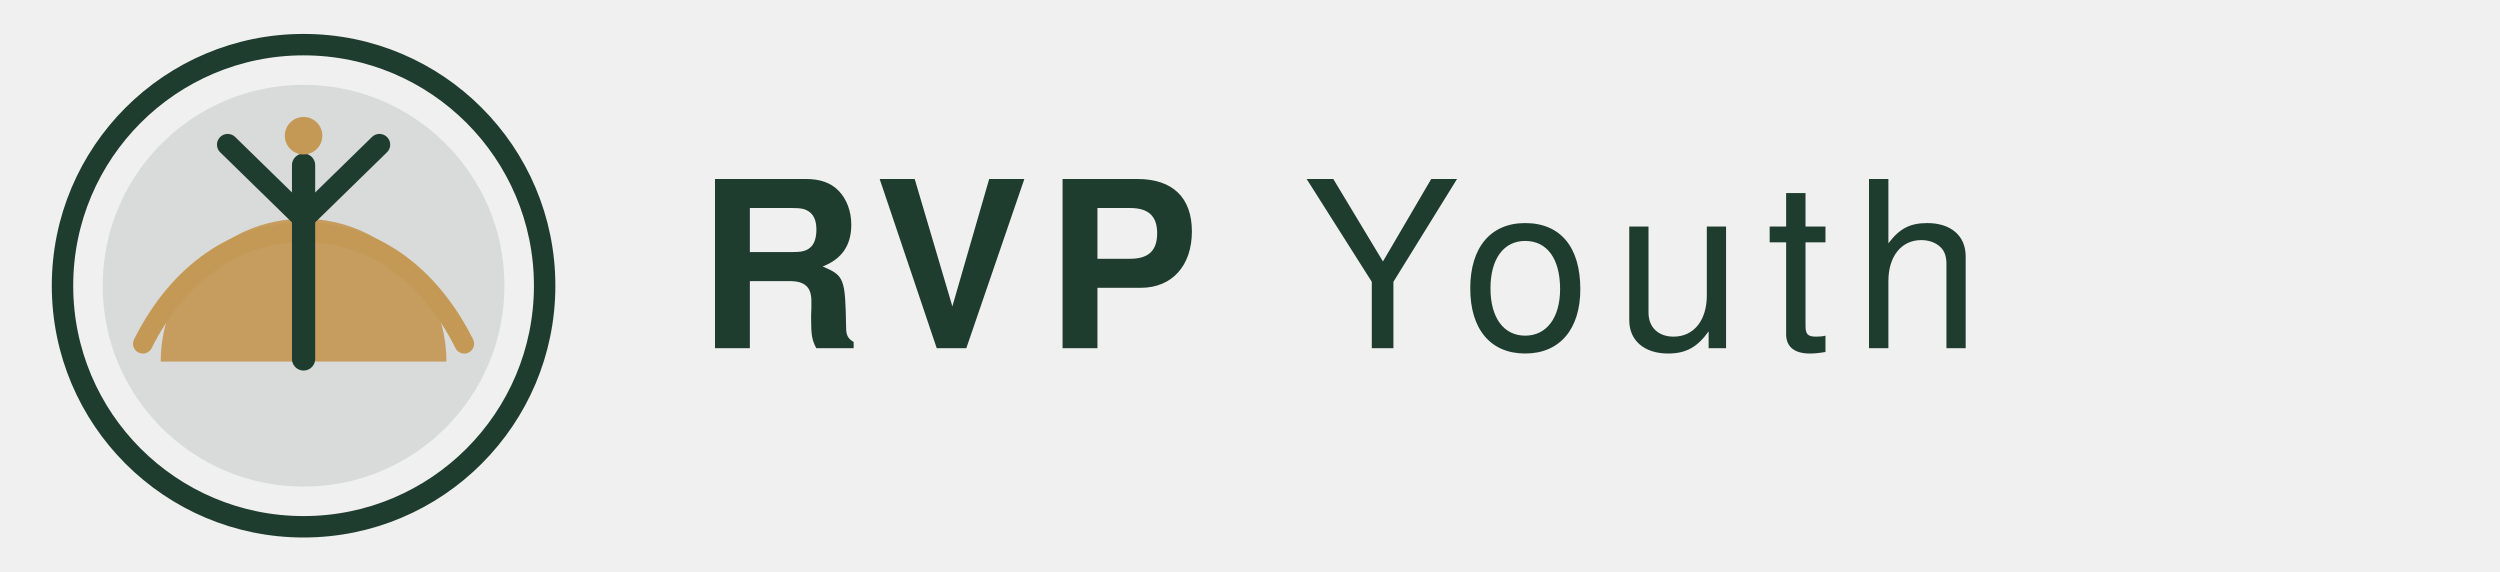
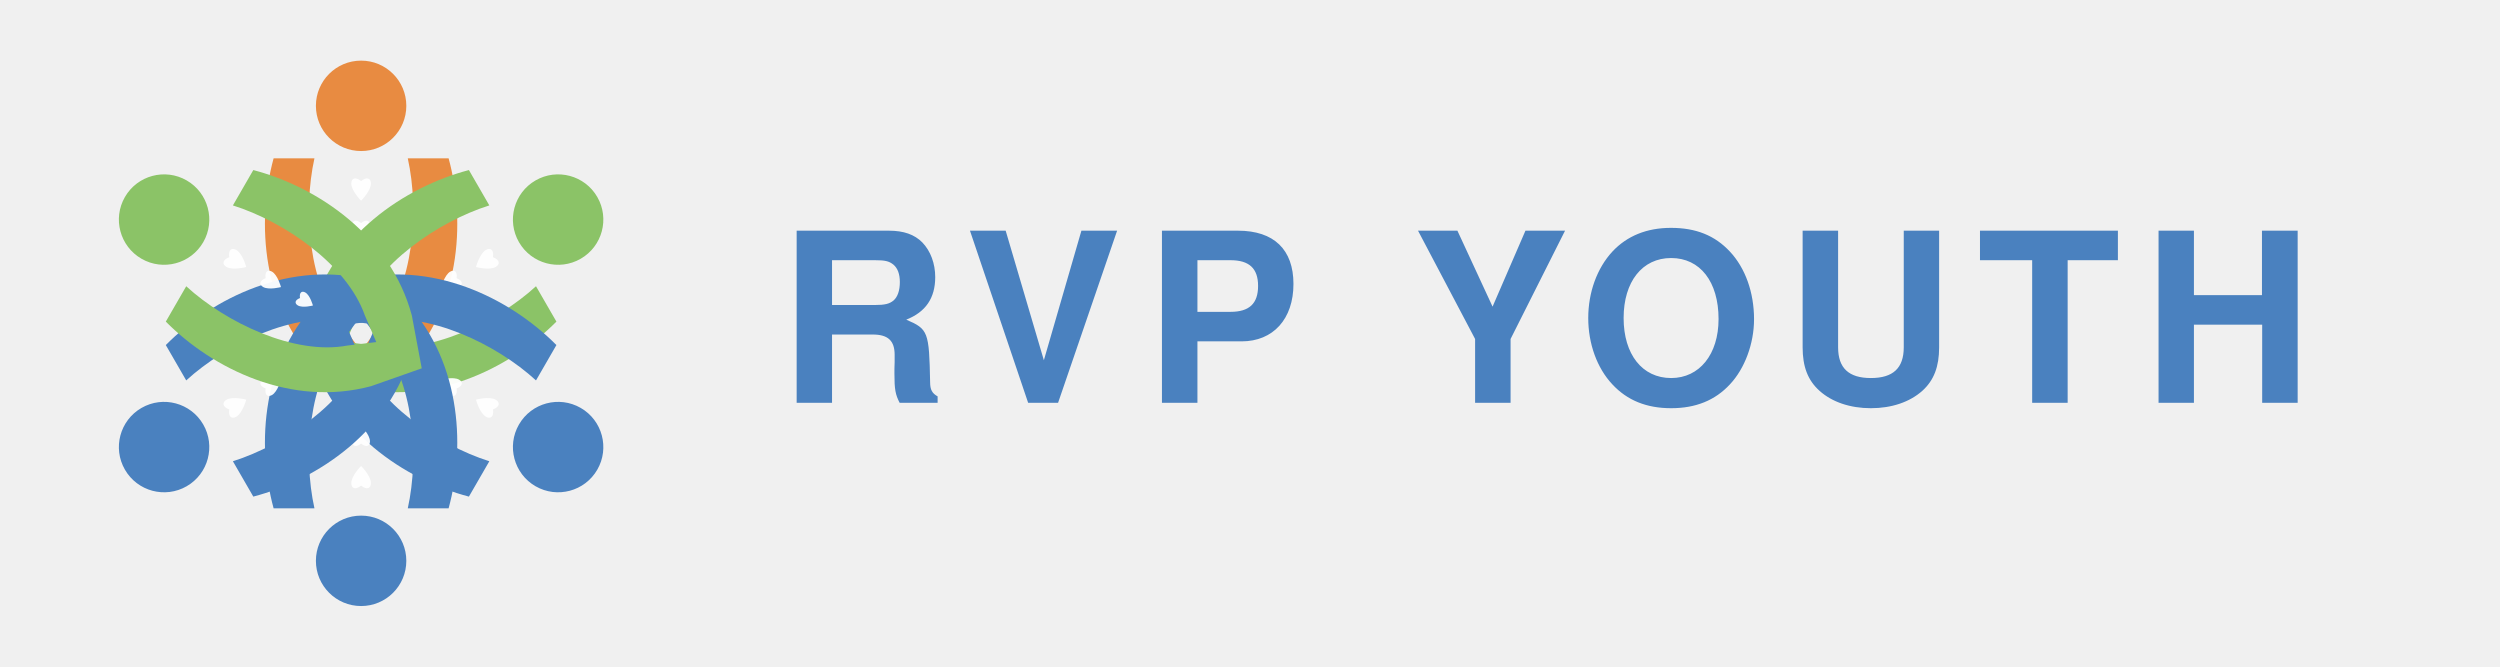
- <svg xmlns="http://www.w3.org/2000/svg" viewBox="0 0 280 64" role="img" aria-label="RVP Youth">
-   <g transform="translate(2 0)">
-     <circle cx="32" cy="32" r="27" fill="none" stroke="#1f3d2e" stroke-width="2.4" />
-     <circle cx="32" cy="32" r="22.5" fill="#1f3d2e" opacity="0.12" />
-     <path d="M14 38.5 C18 30.5 24.5 26 32 26 C39.5 26 46 30.5 50 38.5" fill="none" stroke="#c49855" stroke-width="2.2" stroke-linecap="round" />
-     <path d="M16 40.5 A16 16 0 0 1 48 40.5" fill="#c49855" opacity="0.92" />
-     <path d="M32 40.2 V18.5" stroke="#1f3d2e" stroke-width="2.6" stroke-linecap="round" />
-     <path d="M32 24.5 L23.5 16.2" stroke="#1f3d2e" stroke-width="2.4" stroke-linecap="round" />
-     <path d="M32 24.5 L40.5 16.2" stroke="#1f3d2e" stroke-width="2.4" stroke-linecap="round" />
-     <circle cx="32" cy="15.2" r="2.1" fill="#c49855" />
+ <svg xmlns="http://www.w3.org/2000/svg" viewBox="0 0 360 96" role="img" aria-label="RVP Youth">
+   <g transform="translate(52 48) scale(0.42) rotate(0)">
+     <g fill="#E88B41">
+       <circle cx="0" cy="-78" r="15.5" />
+       <path d="M-30,-60 C-36,-38 -34,-8 -14,12 L0,24 L14,12 C34,-8 36,-38 30,-60                L16,-60 C20,-42 18,-16 6,-2 L0,6 L-6,-2 C-18,-16 -20,-42 -16,-60 Z" />
+       <g fill="#ffffff" opacity="0.95">
+         <path transform="translate(0 -48) scale(0.42)" d="M0,6 C0,6 -8,-2 -8,-8 C-8,-12 -5,-14 0,-10 C5,-14 8,-12 8,-8 C8,-2 0,6 0,6Z" />
+         <path transform="translate(0 -34) scale(0.38)" d="M0,6 C0,6 -8,-2 -8,-8 C-8,-12 -5,-14 0,-10 C5,-14 8,-12 8,-8 C8,-2 0,6 0,6Z" />
+         <path transform="translate(0 -21) scale(0.32)" d="M0,6 C0,6 -8,-2 -8,-8 C-8,-12 -5,-14 0,-10 C5,-14 8,-12 8,-8 C8,-2 0,6 0,6Z" />
+       </g>
+     </g>
  </g>
-   <text x="78" y="39" fill="#1f3d2e" font-family="ui-sans-serif, system-ui, 'Segoe UI', Helvetica, Arial, sans-serif" font-size="26" font-weight="700" letter-spacing="1.8">RVP</text>
-   <text x="146" y="39" fill="#1f3d2e" font-family="ui-sans-serif, system-ui, 'Segoe UI', Helvetica, Arial, sans-serif" font-size="26" font-weight="500" letter-spacing="2.6">Youth</text>
+   <g transform="translate(52 48) scale(0.42) rotate(60)">
+     <g fill="#8BC367">
+       <circle cx="0" cy="-78" r="15.5" />
+       <path d="M-30,-60 C-36,-38 -34,-8 -14,12 L0,24 L14,12 C34,-8 36,-38 30,-60                L16,-60 C20,-42 18,-16 6,-2 L0,6 L-6,-2 C-18,-16 -20,-42 -16,-60 Z" />
+       <g fill="#ffffff" opacity="0.95">
+         <path transform="translate(0 -48) scale(0.42)" d="M0,6 C0,6 -8,-2 -8,-8 C-8,-12 -5,-14 0,-10 C5,-14 8,-12 8,-8 C8,-2 0,6 0,6Z" />
+         <path transform="translate(0 -34) scale(0.38)" d="M0,6 C0,6 -8,-2 -8,-8 C-8,-12 -5,-14 0,-10 C5,-14 8,-12 8,-8 C8,-2 0,6 0,6Z" />
+         <path transform="translate(0 -21) scale(0.32)" d="M0,6 C0,6 -8,-2 -8,-8 C-8,-12 -5,-14 0,-10 C5,-14 8,-12 8,-8 C8,-2 0,6 0,6Z" />
+       </g>
+     </g>
+   </g>
+   <g transform="translate(52 48) scale(0.42) rotate(120)">
+     <g fill="#4A81BF">
+       <circle cx="0" cy="-78" r="15.5" />
+       <path d="M-30,-60 C-36,-38 -34,-8 -14,12 L0,24 L14,12 C34,-8 36,-38 30,-60                L16,-60 C20,-42 18,-16 6,-2 L0,6 L-6,-2 C-18,-16 -20,-42 -16,-60 Z" />
+       <g fill="#ffffff" opacity="0.95">
+         <path transform="translate(0 -48) scale(0.42)" d="M0,6 C0,6 -8,-2 -8,-8 C-8,-12 -5,-14 0,-10 C5,-14 8,-12 8,-8 C8,-2 0,6 0,6Z" />
+         <path transform="translate(0 -34) scale(0.38)" d="M0,6 C0,6 -8,-2 -8,-8 C-8,-12 -5,-14 0,-10 C5,-14 8,-12 8,-8 C8,-2 0,6 0,6Z" />
+         <path transform="translate(0 -21) scale(0.32)" d="M0,6 C0,6 -8,-2 -8,-8 C-8,-12 -5,-14 0,-10 C5,-14 8,-12 8,-8 C8,-2 0,6 0,6Z" />
+       </g>
+     </g>
+   </g>
+   <g transform="translate(52 48) scale(0.42) rotate(180)">
+     <g fill="#4A81BF">
+       <circle cx="0" cy="-78" r="15.5" />
+       <path d="M-30,-60 C-36,-38 -34,-8 -14,12 L0,24 L14,12 C34,-8 36,-38 30,-60                L16,-60 C20,-42 18,-16 6,-2 L0,6 L-6,-2 C-18,-16 -20,-42 -16,-60 Z" />
+       <g fill="#ffffff" opacity="0.95">
+         <path transform="translate(0 -48) scale(0.42)" d="M0,6 C0,6 -8,-2 -8,-8 C-8,-12 -5,-14 0,-10 C5,-14 8,-12 8,-8 C8,-2 0,6 0,6Z" />
+         <path transform="translate(0 -34) scale(0.38)" d="M0,6 C0,6 -8,-2 -8,-8 C-8,-12 -5,-14 0,-10 C5,-14 8,-12 8,-8 C8,-2 0,6 0,6Z" />
+         <path transform="translate(0 -21) scale(0.32)" d="M0,6 C0,6 -8,-2 -8,-8 C-8,-12 -5,-14 0,-10 C5,-14 8,-12 8,-8 C8,-2 0,6 0,6Z" />
+       </g>
+     </g>
+   </g>
+   <g transform="translate(52 48) scale(0.42) rotate(240)">
+     <g fill="#4A81BF">
+       <circle cx="0" cy="-78" r="15.5" />
+       <path d="M-30,-60 C-36,-38 -34,-8 -14,12 L0,24 L14,12 C34,-8 36,-38 30,-60                L16,-60 C20,-42 18,-16 6,-2 L0,6 L-6,-2 C-18,-16 -20,-42 -16,-60 Z" />
+       <g fill="#ffffff" opacity="0.95">
+         <path transform="translate(0 -48) scale(0.42)" d="M0,6 C0,6 -8,-2 -8,-8 C-8,-12 -5,-14 0,-10 C5,-14 8,-12 8,-8 C8,-2 0,6 0,6Z" />
+         <path transform="translate(0 -34) scale(0.38)" d="M0,6 C0,6 -8,-2 -8,-8 C-8,-12 -5,-14 0,-10 C5,-14 8,-12 8,-8 C8,-2 0,6 0,6Z" />
+         <path transform="translate(0 -21) scale(0.32)" d="M0,6 C0,6 -8,-2 -8,-8 C-8,-12 -5,-14 0,-10 C5,-14 8,-12 8,-8 C8,-2 0,6 0,6Z" />
+       </g>
+     </g>
+   </g>
+   <g transform="translate(52 48) scale(0.42) rotate(300)">
+     <g fill="#8BC367">
+       <circle cx="0" cy="-78" r="15.5" />
+       <path d="M-30,-60 C-36,-38 -34,-8 -14,12 L0,24 L14,12 C34,-8 36,-38 30,-60                L16,-60 C20,-42 18,-16 6,-2 L0,6 L-6,-2 C-18,-16 -20,-42 -16,-60 Z" />
+       <g fill="#ffffff" opacity="0.95">
+         <path transform="translate(0 -48) scale(0.42)" d="M0,6 C0,6 -8,-2 -8,-8 C-8,-12 -5,-14 0,-10 C5,-14 8,-12 8,-8 C8,-2 0,6 0,6Z" />
+         <path transform="translate(0 -34) scale(0.38)" d="M0,6 C0,6 -8,-2 -8,-8 C-8,-12 -5,-14 0,-10 C5,-14 8,-12 8,-8 C8,-2 0,6 0,6Z" />
+         <path transform="translate(0 -21) scale(0.32)" d="M0,6 C0,6 -8,-2 -8,-8 C-8,-12 -5,-14 0,-10 C5,-14 8,-12 8,-8 C8,-2 0,6 0,6Z" />
+       </g>
+     </g>
+   </g>
+   <text x="112" y="58" fill="#4A81BF" font-family="Montserrat, ui-sans-serif, system-ui, 'Segoe UI', Helvetica, Arial, sans-serif" font-size="34" font-weight="800" letter-spacing="3.2">RVP YOUTH</text>
</svg>
